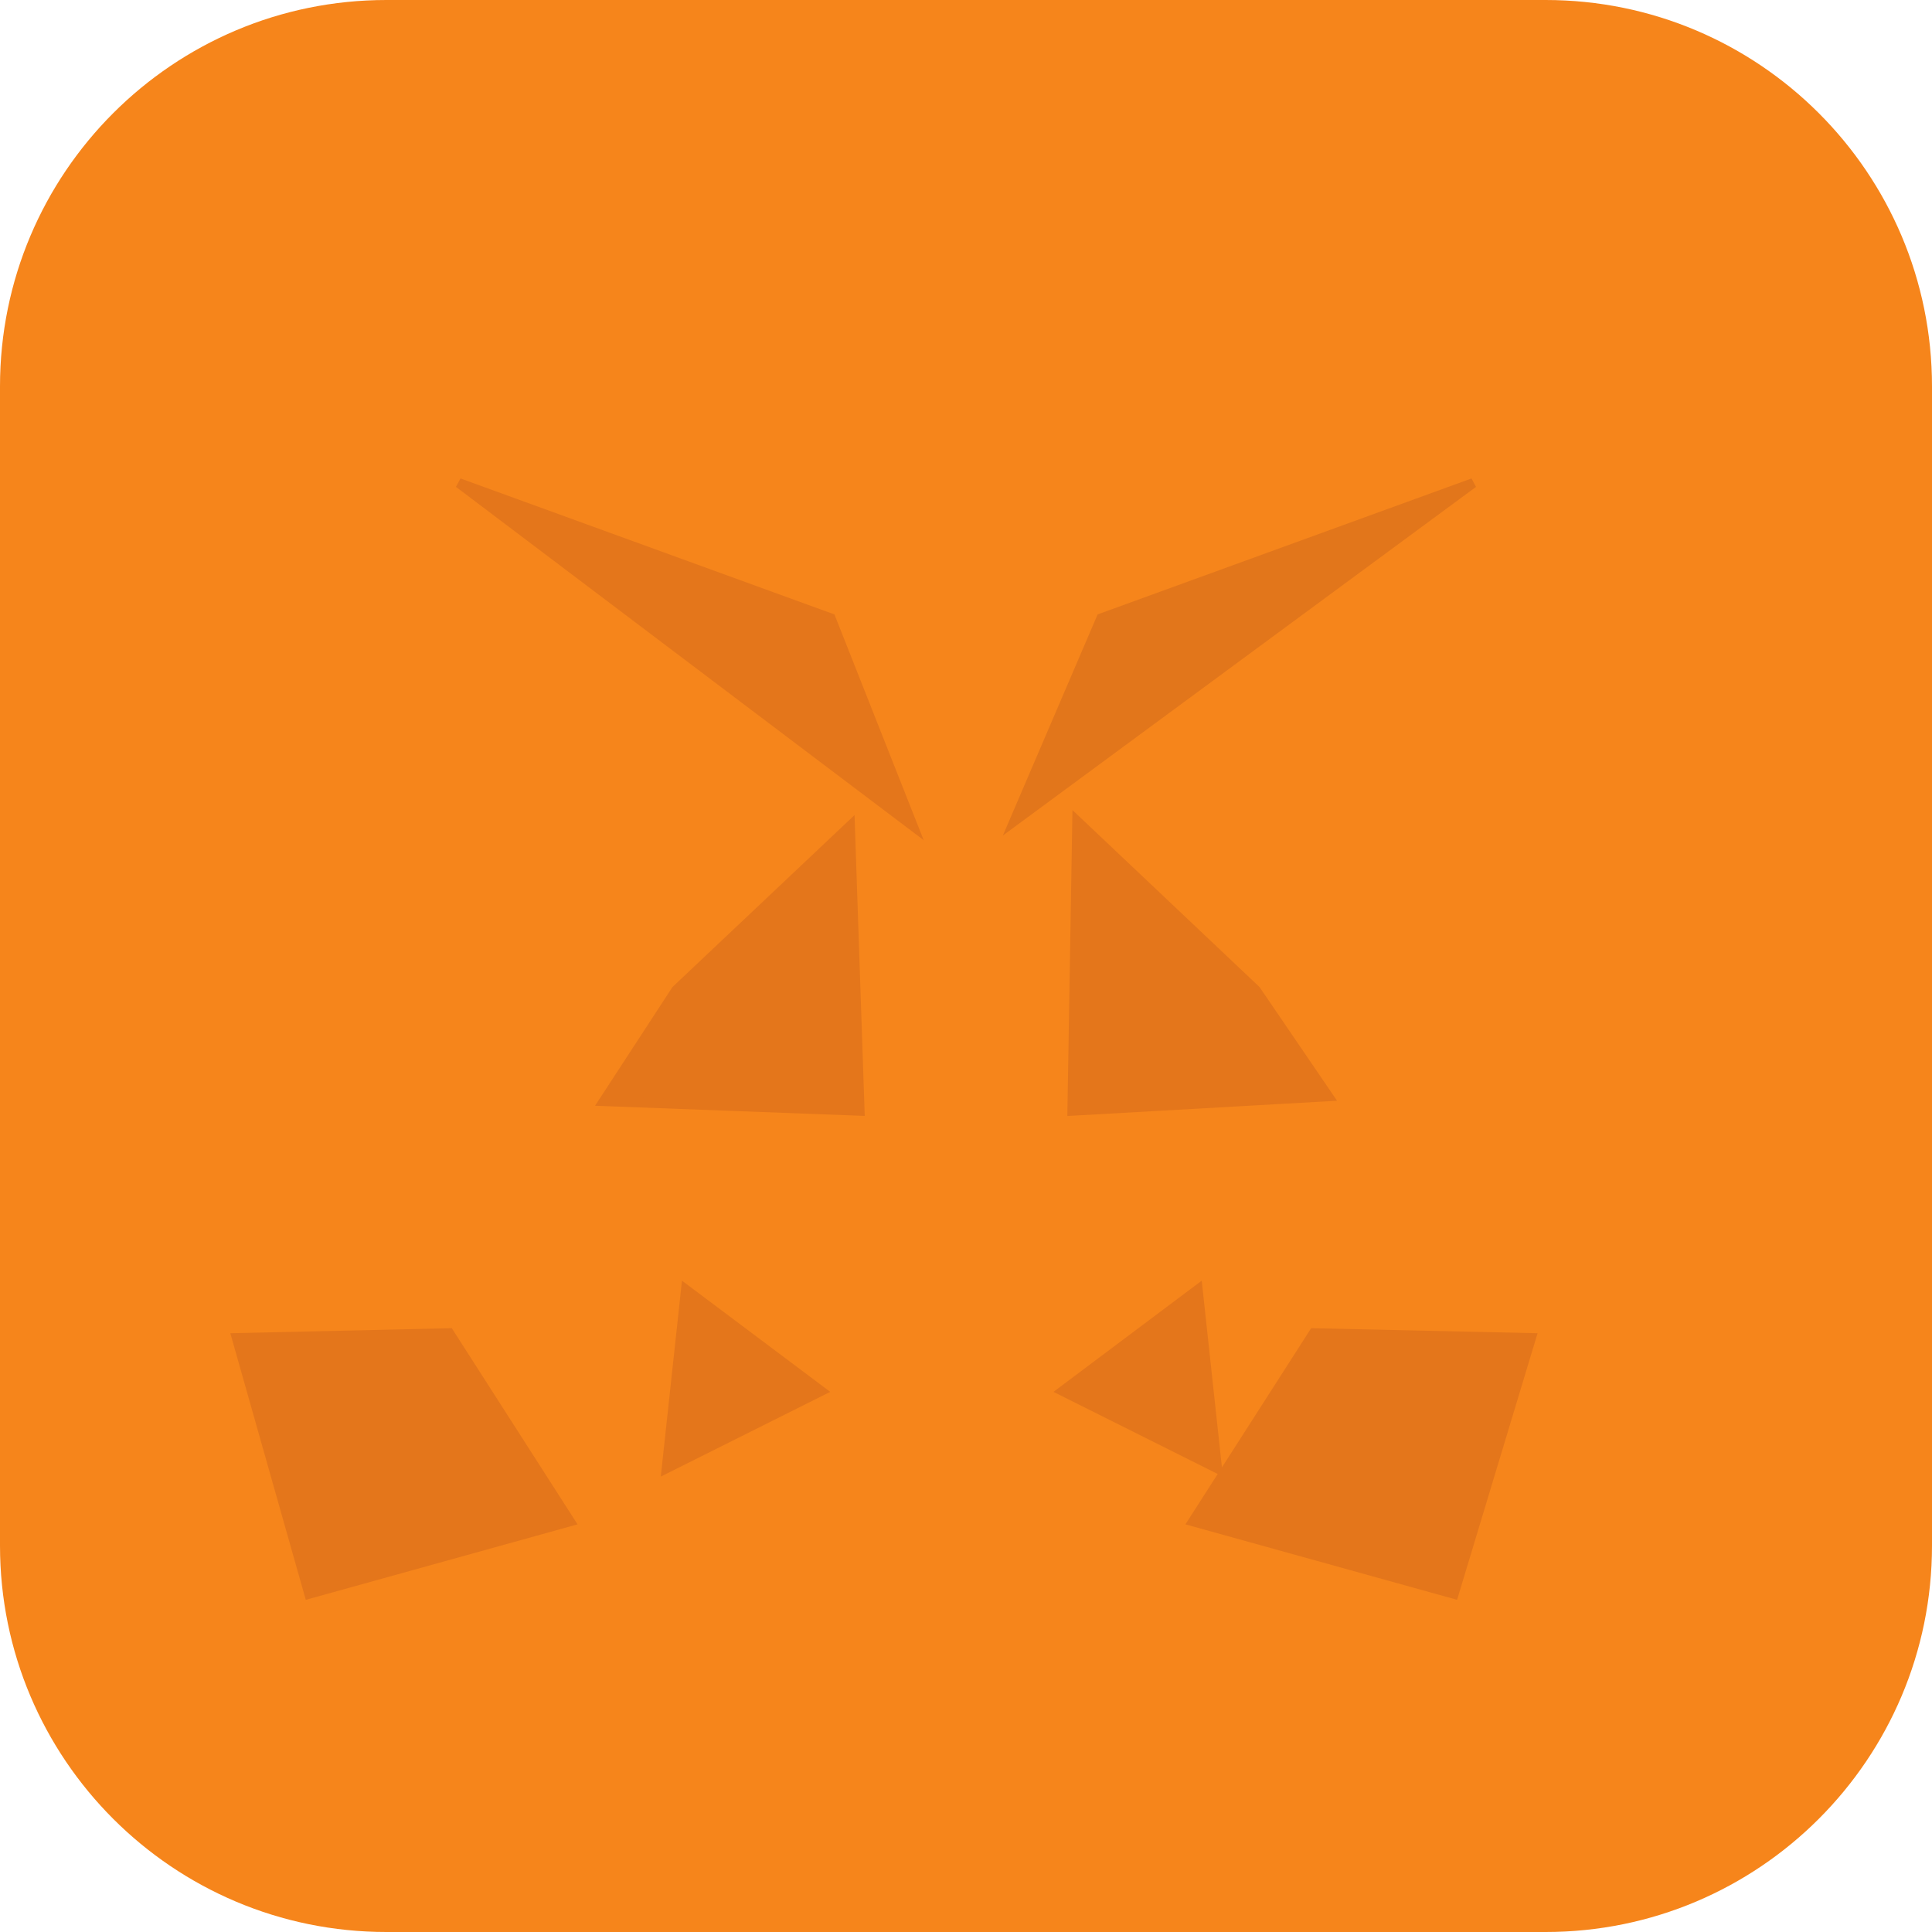
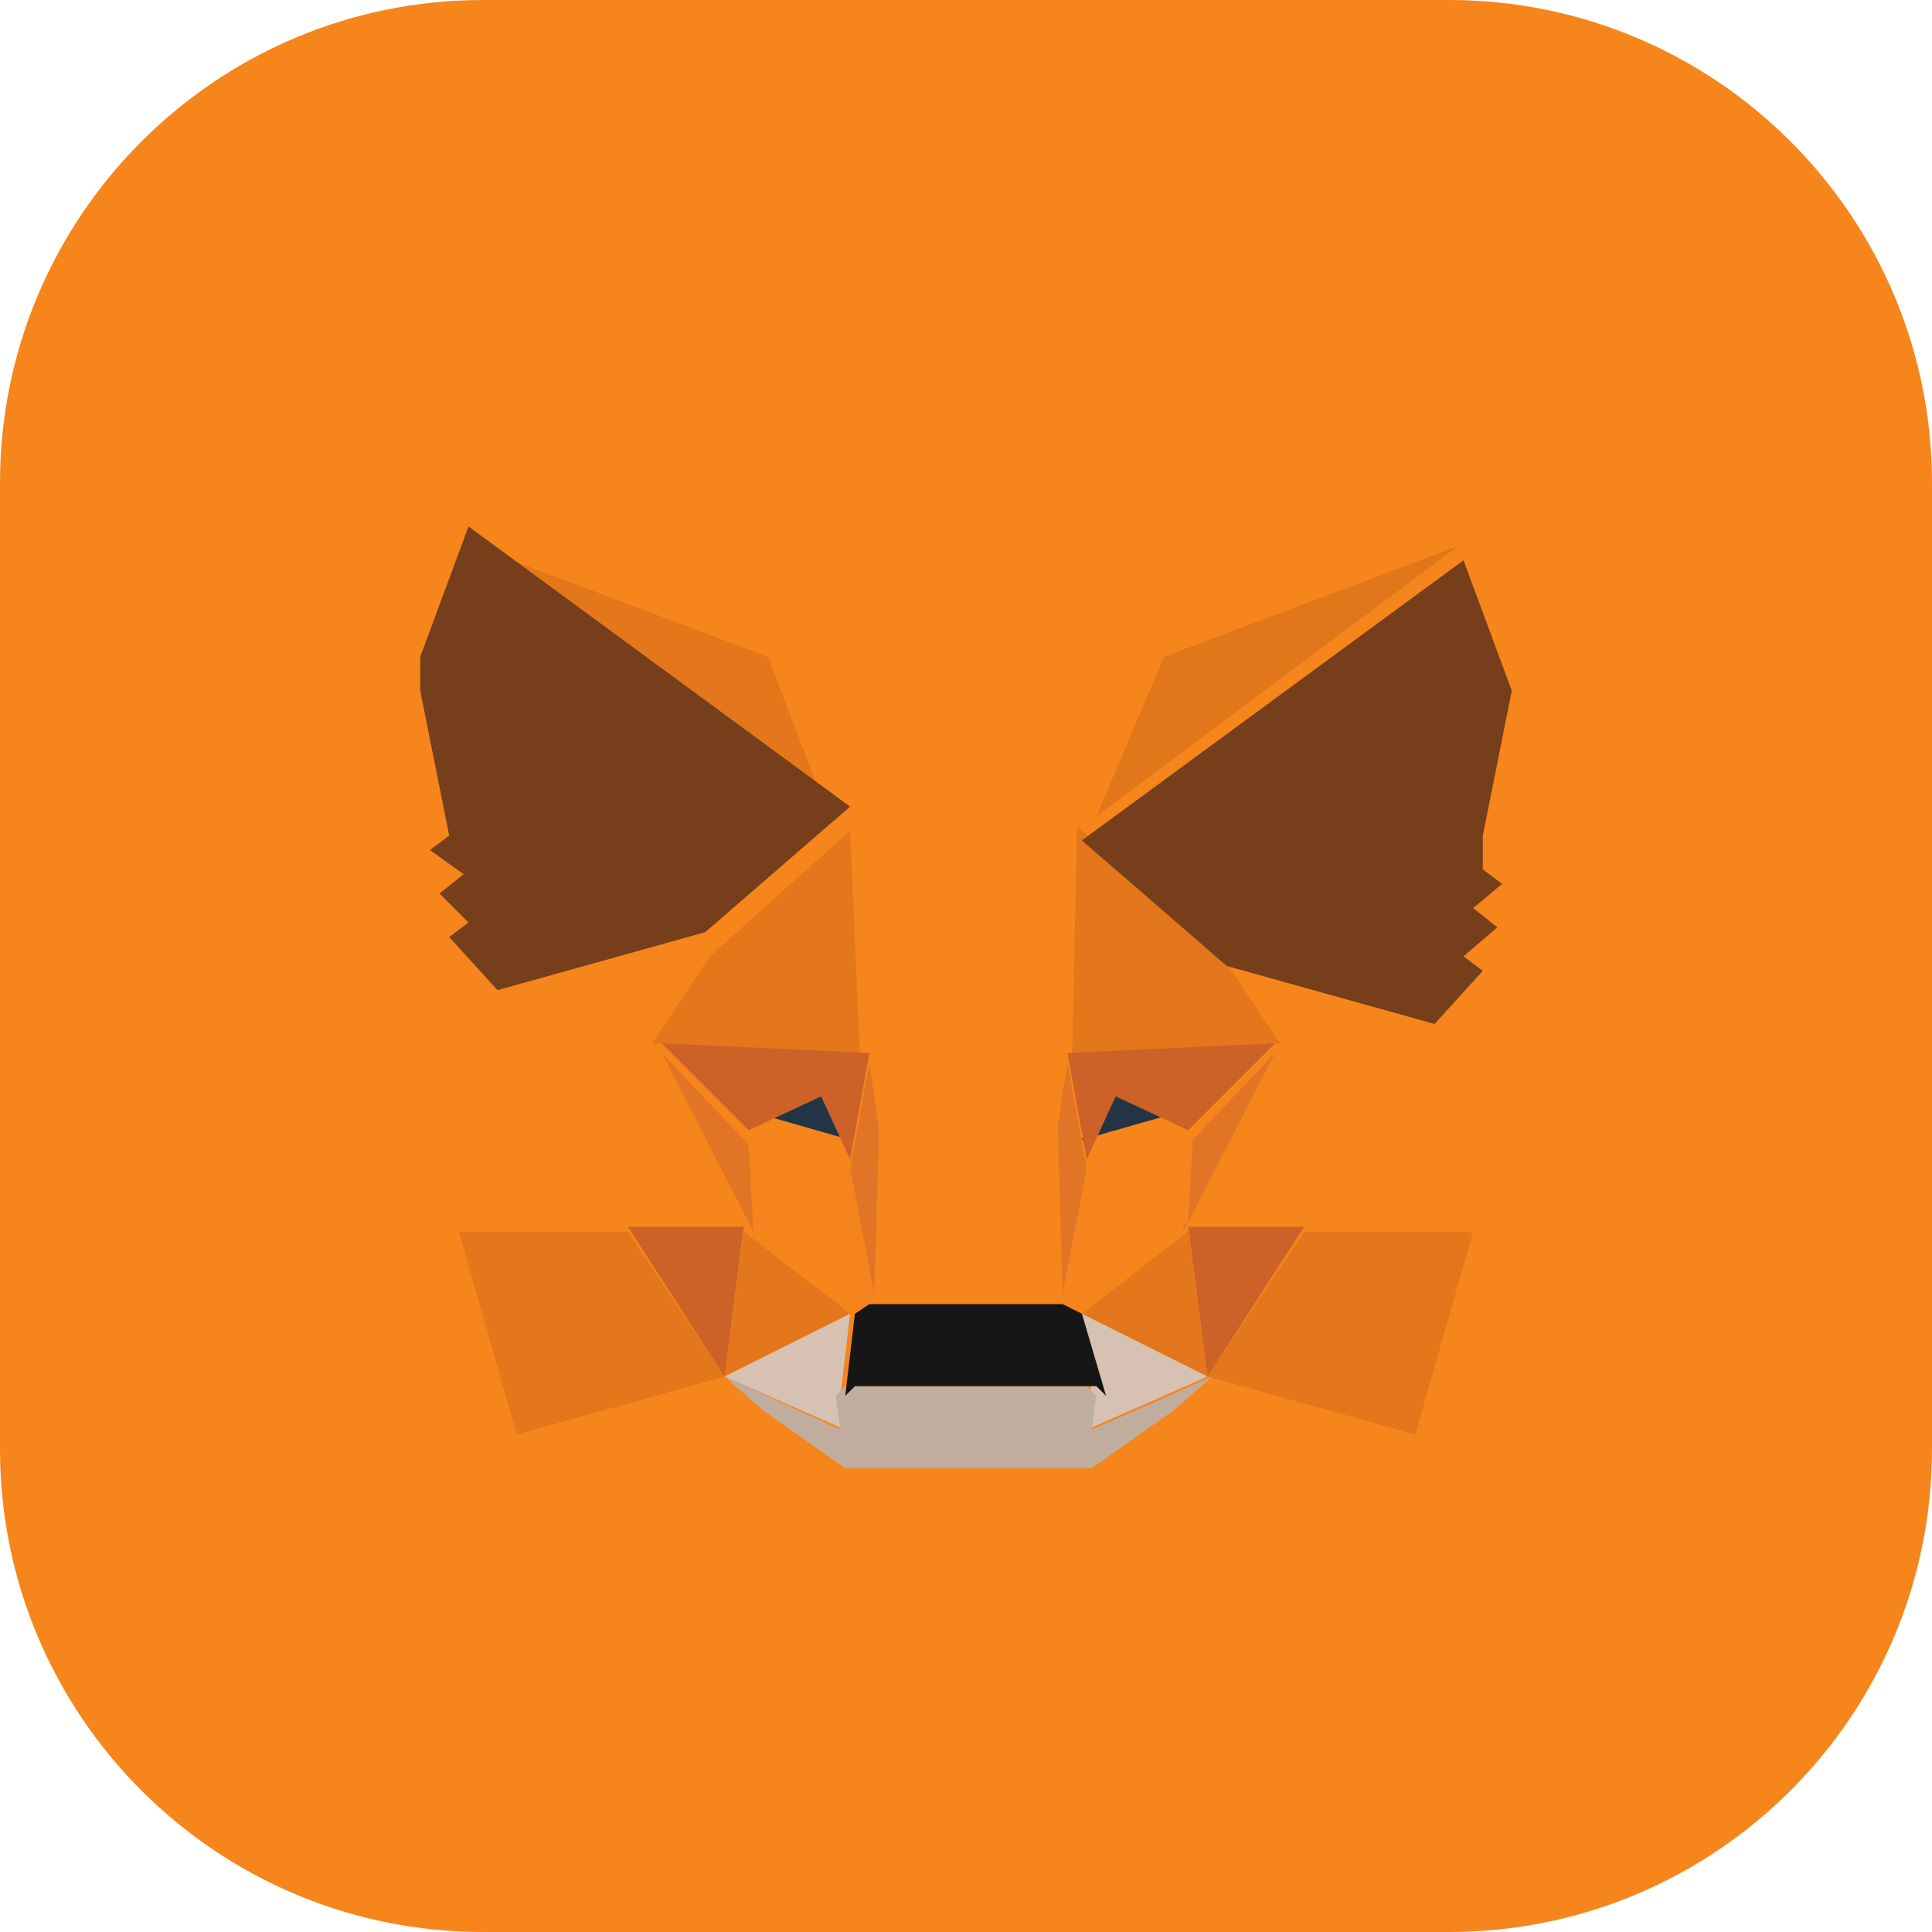
- <svg xmlns="http://www.w3.org/2000/svg" viewBox="0 0 40 40" fill="none">
-   <rect width="40" height="40" rx="8" fill="#F6851B" />
-   <path d="M30.5 10L21 17l1.8-4.2L30.5 10z" fill="#E2761B" stroke="#E2761B" stroke-width=".2" />
-   <path d="M9.5 10l9.4 7.1-1.7-4.3L9.5 10zm17.7 17.6l-2.5 3.9 5.4 1.5 1.6-5.3-4.5-.1zm-22.3.1l1.5 5.3 5.4-1.5-2.5-3.9-4.4.1z" fill="#E4761B" stroke="#E4761B" stroke-width=".2" />
-   <path d="M14 20.5l-1.5 2.3 5.3.2-.2-5.9L14 20.5zm12 0l-3.7-3.5-.1 6 5.3-.3-1.5-2.2zm-12.2 9.9l3.2-1.6-2.8-2.1-.4 3.7zm8.2-1.6l3.2 1.6-.4-3.7-2.8 2.1z" fill="#E4761B" stroke="#E4761B" stroke-width=".2" />
+ <svg xmlns="http://www.w3.org/2000/svg" viewBox="0 0 40 40">
+   <rect width="40" height="40" rx="10" fill="#F6851B" />
+   <path d="M30.2 11.3l-7.5 5.6 1.4-3.3 6.1-2.3z" fill="#E2761B" />
+   <path d="M9.8 11.3l7.4 5.7-1.3-3.4-6.1-2.3z" fill="#E4761B" />
+   <path d="M27 25.5l-2 3 4.3 1.2 1.2-4.2-3.5 0z" fill="#E4761B" />
+   <path d="M9.5 25.5l1.2 4.2 4.3-1.2-2-3-3.5 0z" fill="#E4761B" />
+   <path d="M14.7 19.8l-1.2 1.8 4.3.2-.2-4.6-2.9 2.6z" fill="#E4761B" />
+   <path d="M25.3 19.8l-3-2.7-.1 4.7 4.3-.2-1.2-1.8z" fill="#E4761B" />
+   <path d="M15 28.5l2.6-1.3-2.2-1.7-.4 3z" fill="#E4761B" />
+   <path d="M22.4 27.2l2.6 1.3-.4-3-2.2 1.7z" fill="#E4761B" />
+   <path d="M25 28.5l-2.6-1.3.2 1.7-.1.7 2.5-1.1z" fill="#D7C1B3" />
+   <path d="M15 28.5l2.5 1.1-.1-.7.2-1.7-2.6 1.3z" fill="#D7C1B3" />
+   <path d="M17.6 23.6l-2.1-.6 1.5-.7.6 1.3z" fill="#233447" />
+   <path d="M22.4 23.6l.6-1.3 1.5.7-2.1.6z" fill="#233447" />
+   <path d="M15 28.5l.4-3.1-2.4 0 2 3.1z" fill="#CC6228" />
+   <path d="M24.6 25.4l.4 3.1 2-3.1-2.4 0z" fill="#CC6228" />
+   <path d="M26.4 21.6l-4.3.2.4 2.2.6-1.3 1.5.7 1.8-1.8z" fill="#CC6228" />
+   <path d="M15.5 23.4l1.5-.7.6 1.3.4-2.2-4.3-.2 1.8 1.8z" fill="#CC6228" />
+   <path d="M13.7 21.8l1.9 3.7-.1-1.8-1.8-1.9z" fill="#E27525" />
+   <path d="M24.6 23.7l-.1 1.8 1.9-3.7-1.8 1.9z" fill="#E27525" />
+   <path d="M18 22l-.4 2.2.5 2.6.1-3.4-0.2-1.4z" fill="#E27525" />
+   <path d="M22.1 22l-.2 1.3.1 3.5.5-2.6-.4-2.2z" fill="#E27525" />
+   <path d="M22.5 24.2l-.5 2.6.4.2 2.2-1.7.1-1.8-2.2.7z" fill="#F5841F" />
+   <path d="M15.5 23.5l.1 1.8 2.2 1.7.3-.2-.5-2.6-2.1-.7z" fill="#F5841F" />
+   <path fill="#C0AD9E" d="M22.6 29.6l.1-.7-.2-.2h-5l-.2.2.1.7-2.4-1.1 0.8.7 1.7 1.2h5.1l1.7-1.2 0.8-.7-2.5 1.1z" />
+   <path fill="#161616" d="M22.4 27.2l-.4-.2h-4l-.3.2-.2 1.7.2-.2h5l.2.2-.5-1.7z" />
+   <path fill="#763E1A" d="M30.7 17.3l.6-3-1-2.7-7.9 5.8 3 2.6 4.3 1.2 1-1.1-.4-.3.7-.6-.5-.4.6-.5-.4-.3z" />
+   <path fill="#763E1A" d="M8.7 14.3l.6 3-.4.3.7.5-.5.4.6.6-.4.3 1 1.1 4.3-1.2 3-2.6-7.9-5.8-1 2.7z" />
</svg>
